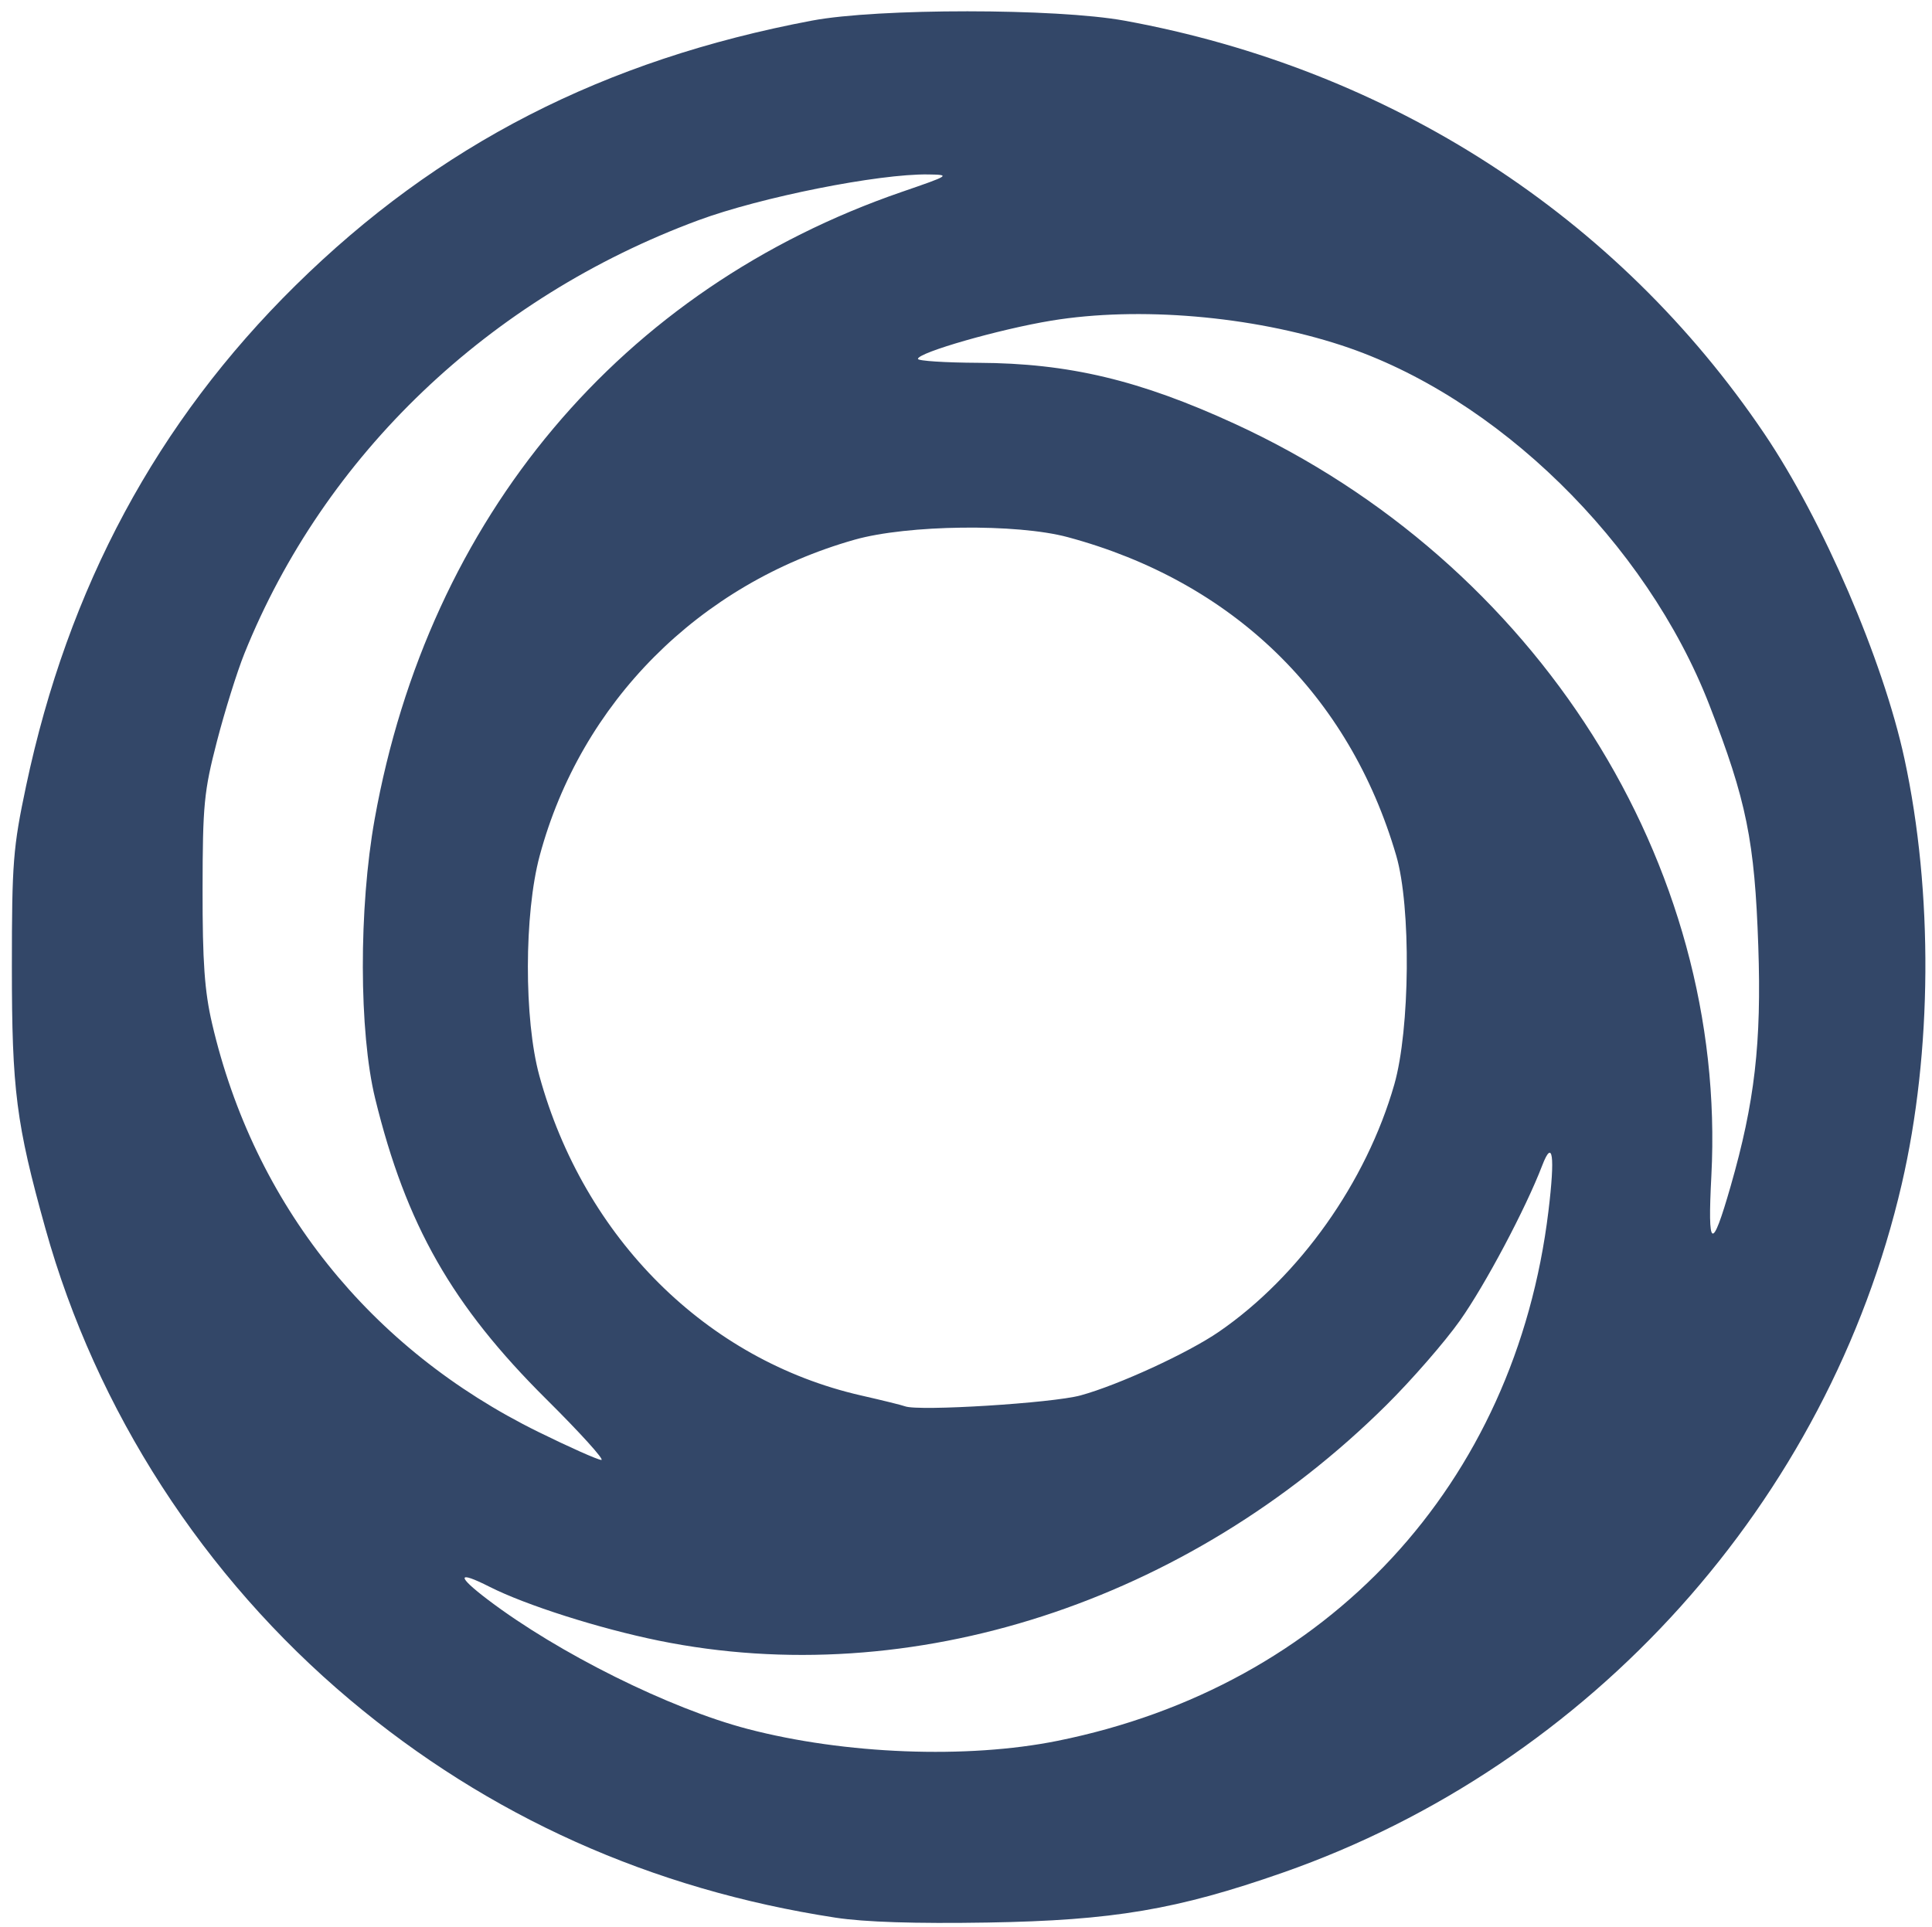
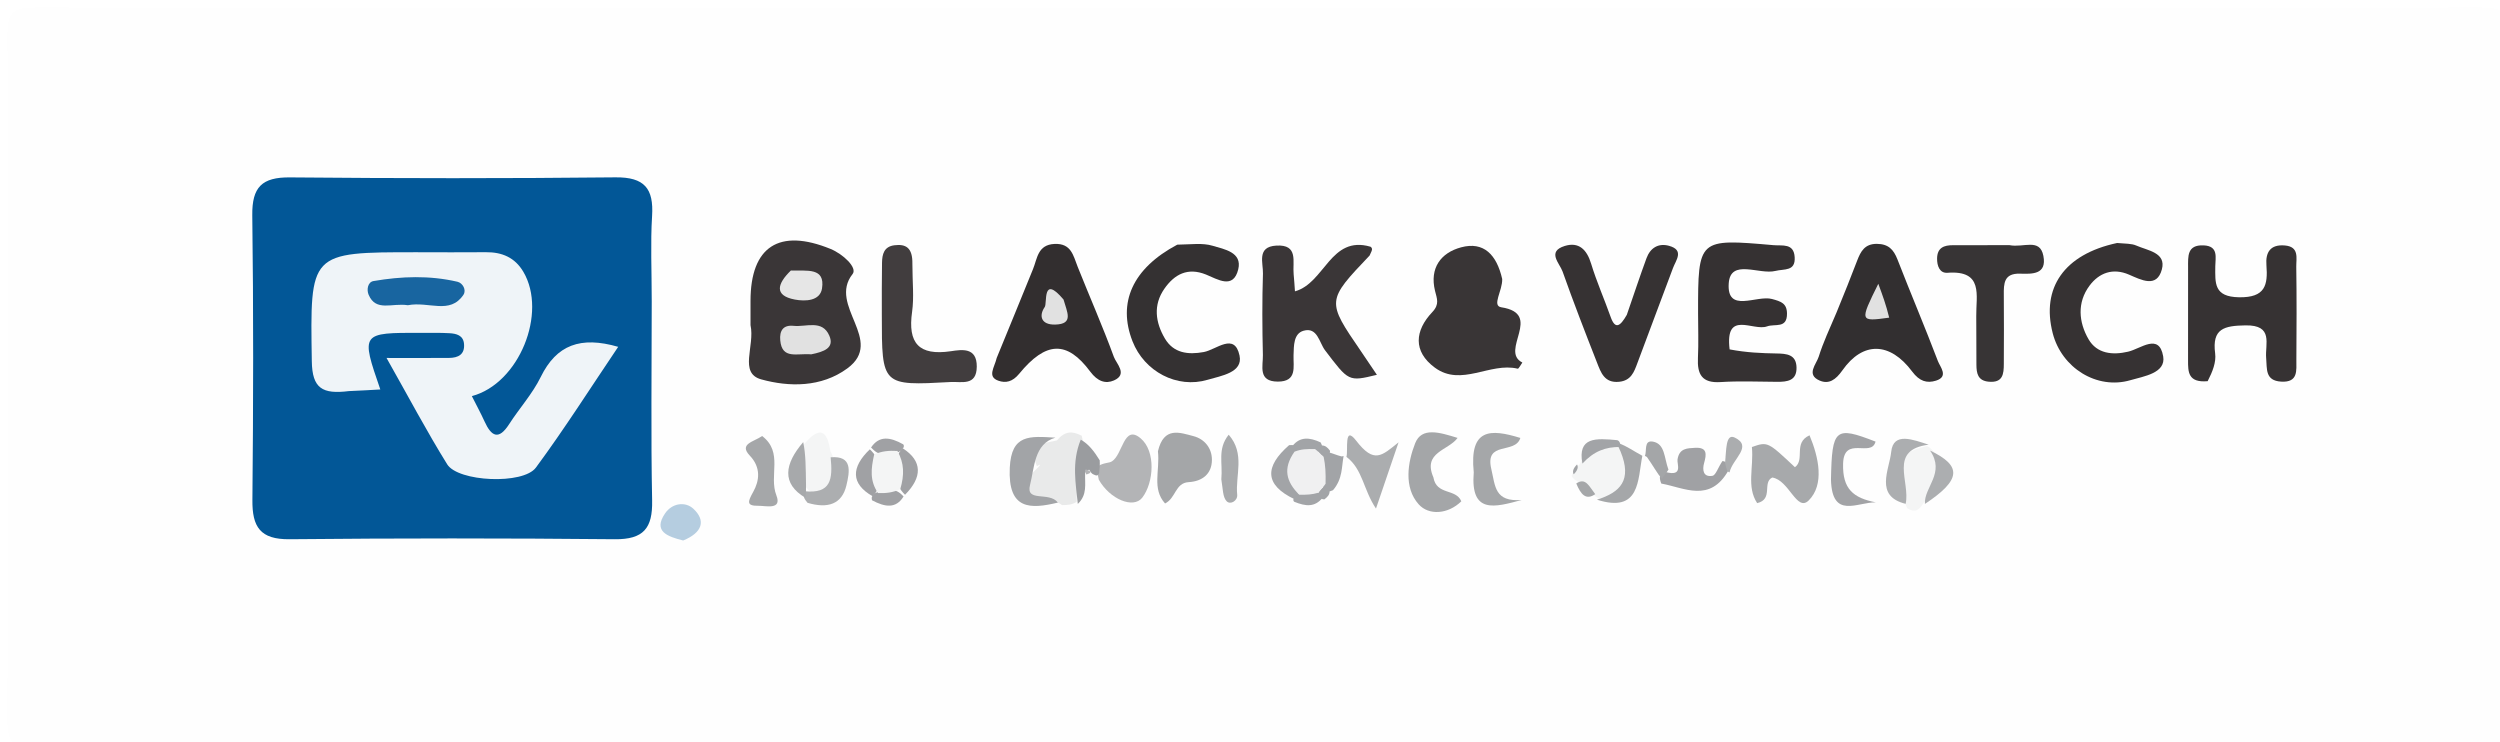
- <svg xmlns="http://www.w3.org/2000/svg" version="1.1" id="svg1" width="374" height="373" viewBox="0 0 374 373">
-   <g id="g1">
-     <path style="fill:#334768;fill-opacity:1" d="M 161.694,371.288 C 126.084,365.822 94.612,351.694 67.753,329.119 39.405,305.292 18.615,273.112 8.785,237.845 3.125,217.538 2.298,211.082 2.299,187.194 c 10e-4,-20.167 0.23,-23.083 2.747,-35 C 13.174,113.721 30.404,81.693 57.173,55.3 84.823,28.038 116.874,11.595 157.194,3.988 c 12.753,-2.406 47.29,-2.398 60.5,0.015 51.383,9.385 95.409,37.82 123.877,80.009 11.306,16.755 22.959,43.798 27.086,62.861 5.597,25.851 5.402,56.861 -0.519,82.407 -14.226,61.38 -60.084,112.403 -119.8,133.294 -20.477,7.164 -32.856,9.258 -57.145,9.666 -13.978,0.235 -23.842,-0.083 -29.5,-0.952 z m 43,-34.225 c 52.375,-10.56 88.638,-49.677 95.052,-102.532 1.309,-10.784 0.839,-14.205 -1.214,-8.843 -3.183,8.313 -11.016,23.077 -15.918,30.005 -2.919,4.125 -9.317,11.477 -14.218,16.338 -38.6,38.282 -92.01,55.582 -140.866,45.628 -11.523,-2.348 -25.757,-6.879 -32.766,-10.43 -6.325,-3.205 -6.442,-2.141 -0.278,2.535 13.631,10.339 35.155,21.045 50.241,24.991 18.823,4.923 42.482,5.833 59.966,2.308 z m -98.901,-66.119 c -18.29,-18.162 -27.191,-33.795 -33.168,-58.25 -3.144,-12.864 -3.188,-36.859 -0.1,-54.081 10.483,-58.46 47.718,-102.764 102.09,-121.472 9.293,-3.197 9.444,-3.298 5.079,-3.366 -9.598,-0.149 -32.416,4.4 -44.5,8.871 -40.522,14.995 -72.4,45.428 -87.889,83.907 -1.408,3.498 -3.8,11.148 -5.314,17 -2.504,9.672 -2.756,12.278 -2.776,28.64 -0.017,14.09 0.384,19.738 1.843,26 8.148,34.977 30.52,62.984 63.136,79.043 6.05,2.979 11.547,5.425 12.216,5.436 0.669,0.011 -4.109,-5.267 -10.617,-11.73 z m 103.401,-0.773 c 7.334,-2.01 20.784,-8.201 26.779,-12.325 15.591,-10.727 28.524,-28.966 33.936,-47.86 3.055,-10.665 3.262,-34.43 0.386,-44.291 -9.098,-31.201 -31.671,-53.097 -63.601,-61.694 -9.878,-2.66 -31.021,-2.406 -41.259,0.495 -30.091,8.526 -52.976,31.5 -60.964,61.2 -3.017,11.216 -3.049,31.68 -0.068,42.565 8.618,31.466 32.415,55.124 62.291,61.927 4.125,0.939 7.95,1.883 8.5,2.097 2.569,1.001 28.524,-0.612 34,-2.113 z m 125.82,-40.477 c 4.673,-16.256 5.999,-27.762 5.359,-46.49 -0.697,-20.397 -2.279,-28.189 -9.49,-46.752 -12.215,-31.443 -41.174,-59.751 -71.189,-69.586 -17.4,-5.702 -39.254,-7.564 -56.156,-4.786 -10.046,1.651 -25.845,6.18 -25.843,7.408 7.6e-4,0.389 5.288,0.73 11.75,0.76 17.447,0.079 31.176,3.348 49.568,11.802 58.475,26.879 95.422,85.186 92.275,145.623 -0.745,14.309 0.068,14.75 3.726,2.022 z" id="path1" />
-   </g>
+ <svg xmlns="http://www.w3.org/2000/svg" version="1.1" id="Layer_1" x="0px" y="0px" width="100%" viewBox="0 0 307 91" enable-background="new 0 0 307 91" xml:space="preserve">
+   <path fill="#FEFEFE" opacity="1" stroke="none" d=" M222,92   C149.333,92 77.167,91.969 5,92.096   C1.576,92.102 0.878,91.427 0.9,87.999   C1.078,60.167 1.059,32.333 0.915,4.501   C0.899,1.516 1.518,0.915 4.5,0.918   C104.5,1.017 204.5,1.017 304.5,0.918   C307.481,0.915 308.101,1.515 308.085,4.5   C307.942,32.5 307.942,60.5 308.085,88.499   C308.1,91.483 307.485,92.101 304.5,92.085   C277.167,91.94 249.833,92 222,92  z" />
+   <path fill="#025797" opacity="1" stroke="none" d=" M80.033,37.01   C80.032,45.497 79.923,53.49 80.082,61.476   C80.149,64.87 79.025,66.253 75.494,66.218   C62.179,66.085 48.86,66.086 35.545,66.218   C31.957,66.253 30.963,64.715 30.995,61.403   C31.108,49.752 31.134,38.098 30.98,26.447   C30.934,22.966 32.172,21.751 35.62,21.784   C48.936,21.909 62.254,21.921 75.569,21.778   C79.142,21.74 80.288,23.142 80.076,26.527   C79.87,29.843 80.032,33.183 80.033,37.01  z" />
+   <path fill="#3A3637" opacity="1" stroke="none" d=" M92.164,39.924   C92.164,38.616 92.164,37.783 92.164,36.95   C92.164,30.263 95.687,27.995 101.992,30.569   C103.508,31.188 105.32,32.866 104.698,33.651   C101.623,37.528 108.723,41.812 104.052,45.241   C100.855,47.588 96.896,47.534 93.475,46.586   C90.696,45.816 92.724,42.498 92.164,39.924  z" />
+   <path fill="#353132" opacity="1" stroke="none" d=" M212.396,42.905   C214.509,43.306 216.33,43.373 218.15,43.406   C219.372,43.429 220.576,43.504 220.613,45.122   C220.65,46.749 219.492,46.896 218.238,46.888   C215.917,46.874 213.589,46.77 211.277,46.919   C208.99,47.066 208.409,45.958 208.507,43.948   C208.595,42.129 208.524,40.302 208.524,38.479   C208.523,29.291 208.523,29.296 217.784,30.106   C218.898,30.203 220.277,29.839 220.386,31.578   C220.497,33.355 219.111,32.996 218.013,33.271   C216.029,33.768 212.503,31.717 212.289,34.791   C212.028,38.525 215.719,36.207 217.596,36.716   C218.695,37.013 219.429,37.239 219.443,38.5   C219.464,40.398 217.968,39.721 216.991,40.081   C215.282,40.711 211.805,38.003 212.396,42.905  z" />
+   <path fill="#363233" opacity="1" stroke="none" d=" M271.101,46.809   C268.67,47.026 268.692,45.637 268.693,44.261   C268.694,40.449 268.685,36.636 268.697,32.824   C268.702,31.5 268.545,30.045 270.6,30.131   C272.474,30.21 272.043,31.658 272.038,32.686   C272.026,34.77 271.843,36.456 274.963,36.505   C278.169,36.556 278.51,35.021 278.317,32.564   C278.194,30.997 278.785,29.993 280.571,30.142   C282.38,30.292 281.967,31.711 281.982,32.759   C282.038,36.571 282.023,40.384 281.994,44.197   C281.985,45.474 282.249,46.995 280.121,46.864   C278.134,46.742 278.405,45.292 278.286,43.993   C278.127,42.25 279.243,39.891 275.728,39.956   C273.136,40.003 271.619,40.335 272.02,43.4   C272.161,44.477 271.706,45.632 271.101,46.809  z" />
+   <path fill="#393536" opacity="1" stroke="none" d=" M184.471,34.264   C184.514,35.719 183.161,37.548 184.358,37.734   C189.584,38.545 184.095,43.081 186.944,44.519   C186.751,44.784 186.496,45.306 186.374,45.276   C182.975,44.452 179.453,47.545 176.198,45.146   C173.481,43.144 173.746,40.586 175.886,38.326   C176.811,37.349 176.449,36.665 176.217,35.702   C175.547,32.919 176.92,31.043 179.431,30.37   C182.195,29.628 183.788,31.262 184.471,34.264  z" />
+   <path fill="#3A3637" opacity="1" stroke="none" d=" M168.189,31.378   C162.89,36.95 162.891,36.949 167.112,43.112   C167.759,44.057 168.395,45.01 169.082,46.026   C165.574,46.884 165.628,46.843 162.713,43.012   C162.002,42.078 161.785,40.126 160.076,40.615   C158.85,40.966 158.885,42.432 158.847,43.628   C158.804,45.035 159.318,46.867 156.913,46.861   C154.432,46.855 155.116,44.929 155.083,43.595   C155.001,40.265 154.983,36.93 155.091,33.601   C155.133,32.299 154.289,30.308 156.719,30.16   C159.496,29.99 158.703,32.164 158.86,33.678   C158.927,34.327 158.961,34.979 159.021,35.777   C162.697,34.754 163.375,28.872 168.287,30.293   C168.378,30.319 168.482,30.484 168.484,30.586   C168.487,30.746 168.409,30.907 168.189,31.378  z" />
+   <path fill="#322F30" opacity="1" stroke="none" d=" M225.527,38.371   C226.495,36.025 227.286,34.018 228.059,32.005   C228.495,30.87 228.993,29.934 230.486,29.946   C231.891,29.958 232.532,30.636 233.01,31.863   C234.632,36.036 236.385,40.158 237.974,44.342   C238.245,45.054 239.335,46.245 237.741,46.743   C236.633,47.09 235.716,46.834 234.819,45.631   C232.085,41.963 228.756,41.905 226.251,45.474   C225.415,46.665 224.568,47.218 223.444,46.729   C221.758,45.997 223.047,44.732 223.339,43.798   C223.883,42.062 224.662,40.4 225.527,38.371  z" />
+   <path fill="#322E2F" opacity="1" stroke="none" d=" M122.397,43.95   C123.993,40.112 125.402,36.575 126.85,33.055   C127.386,31.753 127.415,30.054 129.49,29.956   C131.564,29.858 131.795,31.397 132.345,32.777   C133.815,36.465 135.421,40.102 136.784,43.829   C137.089,44.665 138.522,45.961 136.792,46.717   C135.765,47.165 134.782,46.843 133.884,45.636   C131.028,41.794 128.446,41.889 125.15,45.905   C124.335,46.898 123.493,47.063 122.609,46.754   C121.193,46.261 122.119,45.14 122.397,43.95  z" />
+   <path fill="#343132" opacity="1" stroke="none" d=" M144.568,30.045   C146.284,30.018 147.676,29.81 148.896,30.176   C150.322,30.603 152.569,30.965 152.057,33.071   C151.447,35.578 149.528,34.291 148.092,33.712   C145.846,32.807 144.223,33.679 142.98,35.465   C141.586,37.468 141.891,39.598 143.039,41.555   C144.104,43.37 145.896,43.589 147.829,43.229   C149.375,42.941 151.597,40.774 152.214,43.66   C152.663,45.759 149.95,46.145 148.298,46.637   C144.533,47.757 140.524,45.623 139.072,41.911   C137.226,37.19 139.046,32.978 144.568,30.045  z" />
+   <path fill="#363233" opacity="1" stroke="none" d=" M259.98,29.84   C261.037,29.936 261.754,29.895 262.337,30.154   C263.722,30.769 266.027,31.006 265.48,33.072   C264.86,35.411 262.947,34.373 261.432,33.72   C259.454,32.868 257.763,33.51 256.593,35.08   C255.048,37.154 255.259,39.561 256.474,41.661   C257.505,43.441 259.419,43.634 261.334,43.186   C262.901,42.821 265.136,40.852 265.639,43.762   C265.994,45.82 263.265,46.206 261.618,46.686   C257.496,47.89 253.168,45.179 252.073,40.915   C250.65,35.373 253.454,31.234 259.98,29.84  z" />
+   <path fill="#363233" opacity="1" stroke="none" d=" M199.773,38.661   C200.663,36.09 201.39,33.882 202.192,31.702   C202.654,30.446 203.648,29.824 204.953,30.185   C206.866,30.715 205.8,31.949 205.436,32.933   C203.998,36.823 202.506,40.695 201.072,44.587   C200.656,45.716 200.277,46.742 198.819,46.885   C197.014,47.062 196.583,45.73 196.107,44.515   C194.654,40.808 193.212,37.094 191.884,33.341   C191.528,32.337 189.925,30.895 192.149,30.204   C193.876,29.667 194.863,30.645 195.388,32.375   C196.061,34.592 197.011,36.723 197.784,38.911   C198.343,40.491 198.948,40.107 199.773,38.661  z" />
+   <path fill="#373435" opacity="1" stroke="none" d=" M246.766,30.104   C248.504,30.451 250.496,29.196 250.927,31.422   C251.374,33.731 249.547,33.648 248.05,33.606   C246.086,33.551 246.052,34.8 246.068,36.222   C246.1,39.045 246.075,41.868 246.069,44.691   C246.067,45.931 245.953,47.031 244.223,46.874   C242.856,46.75 242.715,45.827 242.703,44.797   C242.679,42.805 242.713,40.811 242.684,38.819   C242.646,36.311 243.615,33.158 239.153,33.498   C238.195,33.571 237.86,32.659 237.874,31.735   C237.895,30.42 238.713,30.106 239.832,30.11   C241.991,30.119 244.15,30.107 246.766,30.104  z" />
+   <path fill="#413D3E" opacity="1" stroke="none" d=" M112.041,32.398   C112.046,34.671 112.257,36.519 112.004,38.301   C111.457,42.15 112.841,43.712 116.776,43.128   C118.109,42.93 119.966,42.617 119.948,45.022   C119.93,47.435 118.093,46.837 116.729,46.913   C108.29,47.379 108.288,47.369 108.288,38.709   C108.288,36.56 108.277,34.411 108.312,32.262   C108.329,31.226 108.547,30.275 109.845,30.116   C111.233,29.946 112.079,30.408 112.041,32.398  z" />
+   <path fill="#A7A9AB" opacity="1" stroke="none" d=" M215.133,54.895   C217.069,54.222 217.069,54.222 220.419,57.374   C221.694,56.423 220.169,54.388 222.21,53.455   C223.368,56.217 224.044,59.522 222.11,61.453   C220.64,62.921 219.699,58.938 217.63,58.641   C216.374,59.258 217.801,61.301 215.779,61.784   C214.456,59.763 215.371,57.421 215.133,54.895  z" />
+   <path fill="#A4A6A8" opacity="1" stroke="none" d=" M142.195,55.414   C142.92,52.333 144.886,53.124 146.558,53.557   C147.928,53.913 148.822,55.039 148.824,56.454   C148.826,58.205 147.633,59.11 145.971,59.206   C144.304,59.303 144.408,61.169 143.07,61.827   C141.438,60.009 142.455,57.798 142.195,55.414  z" />
+   <path fill="#A4A6A8" opacity="1" stroke="none" d=" M176.02,58.617   C176.409,60.859 178.78,59.946 179.45,61.56   C177.807,63.172 175.445,63.311 174.21,61.926   C172.377,59.871 172.85,56.8 173.781,54.433   C174.579,52.404 176.788,53.092 178.99,53.776   C177.881,55.325 174.674,55.505 176.02,58.617  z" />
+   <path fill="#B3B4B6" opacity="1" stroke="none" d=" M134.824,57.243   C135.596,56.786 136.172,56.888 136.54,56.657   C137.892,55.81 137.981,52.089 140.05,53.809   C141.973,55.406 141.685,59.281 140.273,61.109   C139.183,62.518 136.293,61.307 134.936,58.912   C134.807,58.256 134.67,57.952 134.824,57.243  z" />
+   <path fill="#E9EAEA" opacity="1" stroke="none" d=" M129.785,54.086   C130.771,52.92 131.657,52.899 132.835,53.509   C133.558,56.282 132.132,58.696 132.221,61.621   C131.586,62.003 131.157,62.015 130.407,62.029   C128.979,60.638 121.866,62.771 127.405,57.465   C127.843,57.045 127.785,56.938 127.337,57.255   C126.371,54.776 126.371,54.776 129.785,54.086  z" />
+   <path fill="#A5A7A9" opacity="1" stroke="none" d=" M180.977,58.001   C180.416,52.564 183.045,52.654 186.7,53.779   C186.067,55.84 182.304,54.078 183.131,57.592   C183.633,59.726 183.528,61.658 186.865,61.396   C183.532,62.302 180.551,63.16 180.977,58.001  z" />
+   <path fill="#ABADAF" opacity="1" stroke="none" d=" M165.343,56.104   C165.58,55.31 165.001,52.122 166.539,54.117   C168.751,56.988 169.678,55.971 171.743,54.318   C170.908,56.767 170.073,59.216 168.97,62.451   C167.398,60.118 167.363,57.634 165.343,56.104  z" />
+   <path fill="#A2A4A7" opacity="1" stroke="none" d=" M129.603,53.745   C126.967,54.496 127.03,57.481 126.491,59.539   C125.912,61.745 128.85,60.314 129.909,61.717   C126.534,62.53 123.748,62.643 124.001,57.428   C124.202,53.29 126.458,53.558 129.603,53.745  z" />
+   <path fill="#F4F5F5" opacity="1" stroke="none" d=" M193.766,59.137   C193.301,58.888 193.165,58.747 192.988,58.446   C193.148,58.013 193.377,57.709 193.793,57.191   C193.982,56.978 194,57.001 193.986,56.995   C194.974,55.196 196.373,54.161 198.901,54.771   C201.799,58.473 200.645,60.515 196.323,61.221   C195.97,61.007 196.004,60.993 196.006,61.011   C195.337,60.47 194.589,59.995 193.766,59.137  z" />
+   <path fill="#A2A3A6" opacity="1" stroke="none" d=" M224.843,58.9   C224.964,52.599 225.353,52.302 230.316,54.228   C229.815,56.231 226.435,53.45 226.333,56.924   C226.241,60.075 227.61,61.149 230.343,61.69   C228.072,61.651 224.973,63.811 224.843,58.9  z" />
+   <path fill="#A0A1A4" opacity="1" stroke="none" d=" M212.273,57.735   C209.992,61.8 206.851,59.894 204.005,59.381   C203.699,58.586 203.751,58.206 204.54,57.965   C206.717,58.549 205.91,56.994 206,56.421   C206.216,55.038 207.18,55.05 208.142,54.993   C209.672,54.903 209.571,55.773 209.263,56.864   C209.028,57.699 209.145,58.631 210.286,58.43   C210.703,58.356 210.967,57.419 211.515,56.619   C211.953,56.645 212.177,56.927 212.273,57.735  z" />
+   <path fill="#A5A7A9" opacity="1" stroke="none" d=" M93.591,53.544   C96.226,55.548 94.39,58.408 95.341,60.835   C96.056,62.66 94.033,62.098 93.139,62.112   C91.611,62.136 91.83,61.595 92.498,60.396   C93.254,59.037 93.477,57.423 92.071,55.944   C90.699,54.5 92.571,54.261 93.591,53.544  z" />
+   <path fill="#F4F5F5" opacity="1" stroke="none" d=" M236.293,61.646   C235.691,62.629 235.218,63.03 234.22,62.421   C231.978,57.65 232.546,55.679 236.632,54.773   C237.011,54.977 237.003,55 237.011,54.989   C239.485,57.301 238.848,59.399 236.293,61.646  z" />
+   <path fill="#F4F5F5" opacity="1" stroke="none" d=" M98.731,54.562   C100.589,52.345 101.569,52.734 101.967,55.38   C103.236,58.081 103.482,60.048 99.637,60.491   C97.521,58.734 97.982,56.86 98.731,54.562  z" />
+   <path fill="#B5CDE0" opacity="1" stroke="none" d=" M83.894,66.373   C81.923,65.879 80.181,65.241 81.668,63.048   C82.528,61.779 84.147,61.545 85.15,62.479   C86.714,63.936 86.249,65.407 83.894,66.373  z" />
+   <path fill="#A5A7A9" opacity="1" stroke="none" d=" M196.103,61.361   C199.001,60.454 200.433,58.953 199.009,55.458   C198.797,54.962 198.635,54.8 198.733,54.412   C199.794,54.788 200.595,55.389 201.68,55.97   C201.1,58.91 201.436,63.064 196.103,61.361  z" />
+   <path fill="#A9ABAD" opacity="1" stroke="none" d=" M149.978,58.86   C150.174,56.86 149.47,55.153 150.883,53.384   C152.936,55.724 151.683,58.384 151.928,60.753   C152.002,61.475 151.107,62.036 150.633,61.552   C150.149,61.058 150.177,60.062 149.978,58.86  z" />
+   <path fill="#ACAEB0" opacity="1" stroke="none" d=" M236.841,54.607   C231.856,55.238 234.611,59.161 234.014,61.871   C230.15,60.922 232.016,57.677 232.239,55.491   C232.497,52.977 234.967,54.015 236.841,54.607  z" />
+   <path fill="#ACAEB0" opacity="1" stroke="none" d=" M98.75,60.318   C102.086,60.684 102.27,58.82 102.002,56.158   C104.719,55.922 104.339,57.909 103.942,59.595   C103.395,61.917 101.659,62.487 99.167,61.748   C98.735,61.245 98.607,60.967 98.75,60.318  z" />
+   <path fill="#ACAEB0" opacity="1" stroke="none" d=" M236.378,61.883   C236.252,59.817 238.919,58.103 237.01,55.326   C240.941,57.212 240.869,58.911 236.378,61.883  z" />
+   <path fill="#9A9C9F" opacity="1" stroke="none" d=" M132.355,61.882   C132.116,59.414 131.57,56.805 132.716,53.986   C133.688,54.544 134.332,55.379 135.046,56.525   C135.078,57.123 135.04,57.409 134.973,58.127   C134.78,58.49 134.616,58.42 134.214,58.229   C133.975,58.109 133.747,57.678 133.747,57.678   C133.747,57.678 133.292,57.85 133.254,58.091   C133.206,59.503 133.547,60.728 132.355,61.882  z" />
+   <path fill="#A7A9AB" opacity="1" stroke="none" d=" M98.979,59.532   C98.997,60.21 98.972,60.472 98.905,61.129   C95.942,59.378 96.337,56.972 98.634,54.292   C98.954,55.801 98.945,57.459 98.979,59.532  z" />
+   <path fill="#A2A4A7" opacity="1" stroke="none" d=" M158.974,61.307   C155.248,59.537 155.295,57.293 158.303,54.664   C158.851,54.615 159.064,54.677 159.384,55.054   C159.49,56.88 159.207,58.393 159.498,60.236   C159.425,60.777 159.356,60.986 158.974,61.307  z" />
+   <path fill="#A0A1A4" opacity="1" stroke="none" d=" M107.157,60.939   C104.456,59.399 104.513,57.38 106.814,55.178   C108.234,56.491 108.147,57.933 107.887,59.737   C107.68,60.3 107.565,60.513 107.157,60.939  z" />
+   <path fill="#A0A1A4" opacity="1" stroke="none" d=" M110.852,55.048   C113.326,56.63 113.244,58.634 111.139,60.757   C109.779,59.429 109.864,58.007 110.125,56.228   C110.331,55.673 110.445,55.464 110.852,55.048  z" />
+   <path fill="#A4A6A8" opacity="1" stroke="none" d=" M204.887,57.675   C204.582,58.141 204.346,58.333 204.08,58.818   C203.493,58.111 203.003,57.193 202.239,56.113   C201.965,55.95 201.985,55.984 201.997,55.997   C202.258,55.35 201.835,54.017 202.989,54.233   C204.479,54.512 204.346,56.215 204.887,57.675  z" />
+   <path fill="#ABADAF" opacity="1" stroke="none" d=" M212.389,58.007   C212.08,57.944 212.015,57.629 211.839,56.838   C212.004,55.342 211.883,53.182 213.025,53.733   C215.287,54.823 212.733,56.353 212.389,58.007  z" />
+   <path fill="#A2A4A7" opacity="1" stroke="none" d=" M198.604,54.054   C198.993,54.187 198.983,54.655 198.971,54.89   C197.187,54.869 195.731,55.39 194.319,56.928   C193.704,53.638 195.978,53.804 198.604,54.054  z" />
+   <path fill="#A2A4A7" opacity="1" stroke="none" d=" M163.095,55.524   C163.798,55.717 164.129,55.895 164.741,56.049   C165.023,56.024 165.014,55.99 164.998,55.985   C164.737,57.329 164.898,58.784 163.695,60.194   C163.214,60.423 162.971,60.4 162.53,60.068   C161.973,58.811 161.964,57.837 162.22,56.494   C162.457,55.928 162.59,55.719 163.095,55.524  z" />
+   <path fill="#A0A1A4" opacity="1" stroke="none" d=" M106.966,54.956   C107.951,53.481 109.292,53.647 110.919,54.566   C111.145,54.842 110.813,55.179 110.646,55.346   C109.696,55.914 108.876,55.903 107.759,55.602   C107.476,55.47 107.135,55.128 106.966,54.956  z" />
+   <path fill="#A0A1A4" opacity="1" stroke="none" d=" M110.957,60.966   C110.028,62.489 108.691,62.29 107.081,61.432   C106.979,61.031 107.095,60.909 107.384,60.605   C108.298,60.125 109.065,60.153 110.114,60.31   C110.517,60.518 110.643,60.646 110.957,60.966  z" />
+   <path fill="#A2A4A7" opacity="1" stroke="none" d=" M158.76,54.708   C159.625,53.666 160.728,53.65 162.176,54.328   C162.431,54.776 162.406,55.012 162.078,55.432   C161.077,55.838 160.381,55.833 159.409,55.384   C159.131,55.166 158.88,54.863 158.76,54.708  z" />
+   <path fill="#A5A7A9" opacity="1" stroke="none" d=" M193.566,59.368   C194.724,58.605 195.123,59.696 195.895,60.684   C194.75,61.463 194.13,60.74 193.566,59.368  z" />
+   <path fill="#A2A4A7" opacity="1" stroke="none" d=" M162.426,61.118   C161.45,62.315 160.346,62.19 158.938,61.619   C158.662,61.419 158.946,61.058 159.091,60.879   C159.812,60.265 160.472,60.165 161.503,60.309   C162.025,60.522 162.216,60.649 162.426,61.118  z" />
+   <path fill="#A2A4A7" opacity="1" stroke="none" d=" M162.295,54.701   C162.737,54.701 162.981,54.905 163.328,55.346   C163.347,55.656 163.227,55.773 162.919,56.057   C162.508,56.116 162.286,56.01 161.947,55.551   C161.831,55.2 162.135,54.863 162.295,54.701  z" />
+   <path fill="#B3B4B6" opacity="1" stroke="none" d=" M133.403,58.268   C133.237,57.948 133,57.32 133.897,57.902   C133.975,58.109 133.591,58.204 133.403,58.268  z" />
+   <path fill="#A2A4A7" opacity="1" stroke="none" d=" M193.662,57.034   C193.85,57.378 193.718,57.777 193.252,58.246   C193.059,57.907 193.2,57.498 193.662,57.034  z" />
+   <path fill="#A2A4A7" opacity="1" stroke="none" d=" M163.274,60.27   C163.291,60.726 163.084,60.97 162.64,61.321   C162.327,61.336 162.208,61.211 161.92,60.892   C161.852,60.482 161.955,60.266 162.384,59.904   C162.837,59.869 162.964,59.982 163.274,60.27  z" />
+   <path fill="#EFF4F8" opacity="1" stroke="none" d=" M42.845,48.027   C39.591,48.431 38.34,47.704 38.29,44.367   C38.086,30.971 37.95,30.973 51.173,30.974   C54.003,30.974 56.833,31.001 59.663,30.971   C61.648,30.95 63.234,31.625 64.268,33.378   C67.242,38.422 63.754,47.101 57.944,48.642   C58.479,49.706 59.028,50.716 59.504,51.758   C60.339,53.59 61.23,54.098 62.52,52.09   C63.778,50.134 65.387,48.365 66.4,46.297   C68.337,42.34 71.297,41.254 75.913,42.591   C72.514,47.627 69.333,52.649 65.811,57.417   C64.24,59.545 56.252,59.169 54.914,57.016   C52.404,52.975 50.179,48.757 47.466,43.958   C50.568,43.958 52.846,43.968 55.124,43.954   C56.254,43.948 57.094,43.541 56.982,42.229   C56.892,41.171 56.035,40.966 55.195,40.918   C54.034,40.851 52.866,40.878 51.701,40.875   C44.301,40.854 44.301,40.855 46.702,47.826   C45.524,47.895 44.402,47.961 42.845,48.027  z" />
+   <path fill="#E1E1E1" opacity="1" stroke="none" d=" M99.615,43.513   C97.877,43.358 96.037,44.178 95.816,41.81   C95.704,40.609 96.173,39.875 97.456,40.013   C98.991,40.178 100.982,39.208 101.847,41.234   C102.483,42.727 101.204,43.194 99.615,43.513  z" />
+   <path fill="#E6E6E6" opacity="1" stroke="none" d=" M97.121,33.217   C99.121,33.283 101.347,32.815 100.944,35.423   C100.706,36.965 98.901,37.034 97.597,36.784   C95.008,36.289 95.465,34.827 97.121,33.217  z" />
+   <path fill="#E1E1E1" opacity="1" stroke="none" d=" M231.993,39.007   C228.356,39.504 228.356,39.504 230.656,34.848   C231.179,36.265 231.613,37.443 231.993,39.007  z" />
+   <path fill="#E1E1E1" opacity="1" stroke="none" d=" M130.601,36.782   C131.024,38.32 131.907,39.801 129.574,39.858   C127.846,39.9 127.544,38.786 128.292,37.703   C128.624,37.222 127.956,33.656 130.601,36.782  z" />
+   <path fill="#F0F0F1" opacity="1" stroke="none" d=" M162.78,59.407   C162.44,59.901 162.205,60.09 161.879,60.511   C161.119,60.733 160.489,60.769 159.547,60.753   C157.941,59.156 157.501,57.536 158.967,55.465   C159.807,55.143 160.484,55.12 161.495,55.149   C161.945,55.493 162.119,55.746 162.541,56.091   C162.77,57.168 162.81,58.113 162.78,59.407  z" />
+   <path fill="#F4F5F5" opacity="1" stroke="none" d=" M110.551,60.071   C109.625,60.487 108.858,60.583 107.825,60.551   C106.796,59.05 106.947,57.605 107.347,55.81   C108.292,55.394 109.109,55.317 110.203,55.377   C111.053,56.9 111.068,58.316 110.551,60.071  z" />
+   <path fill="#1865A0" opacity="1" stroke="none" d=" M50.083,37.482   C48.121,37.177 46.171,38.319 45.266,36.194   C45.002,35.574 45.16,34.636 45.863,34.514   C49.294,33.922 52.756,33.802 56.175,34.599   C56.821,34.749 57.308,35.611 56.908,36.205   C55.25,38.67 52.665,36.978 50.083,37.482  z" />
</svg>
